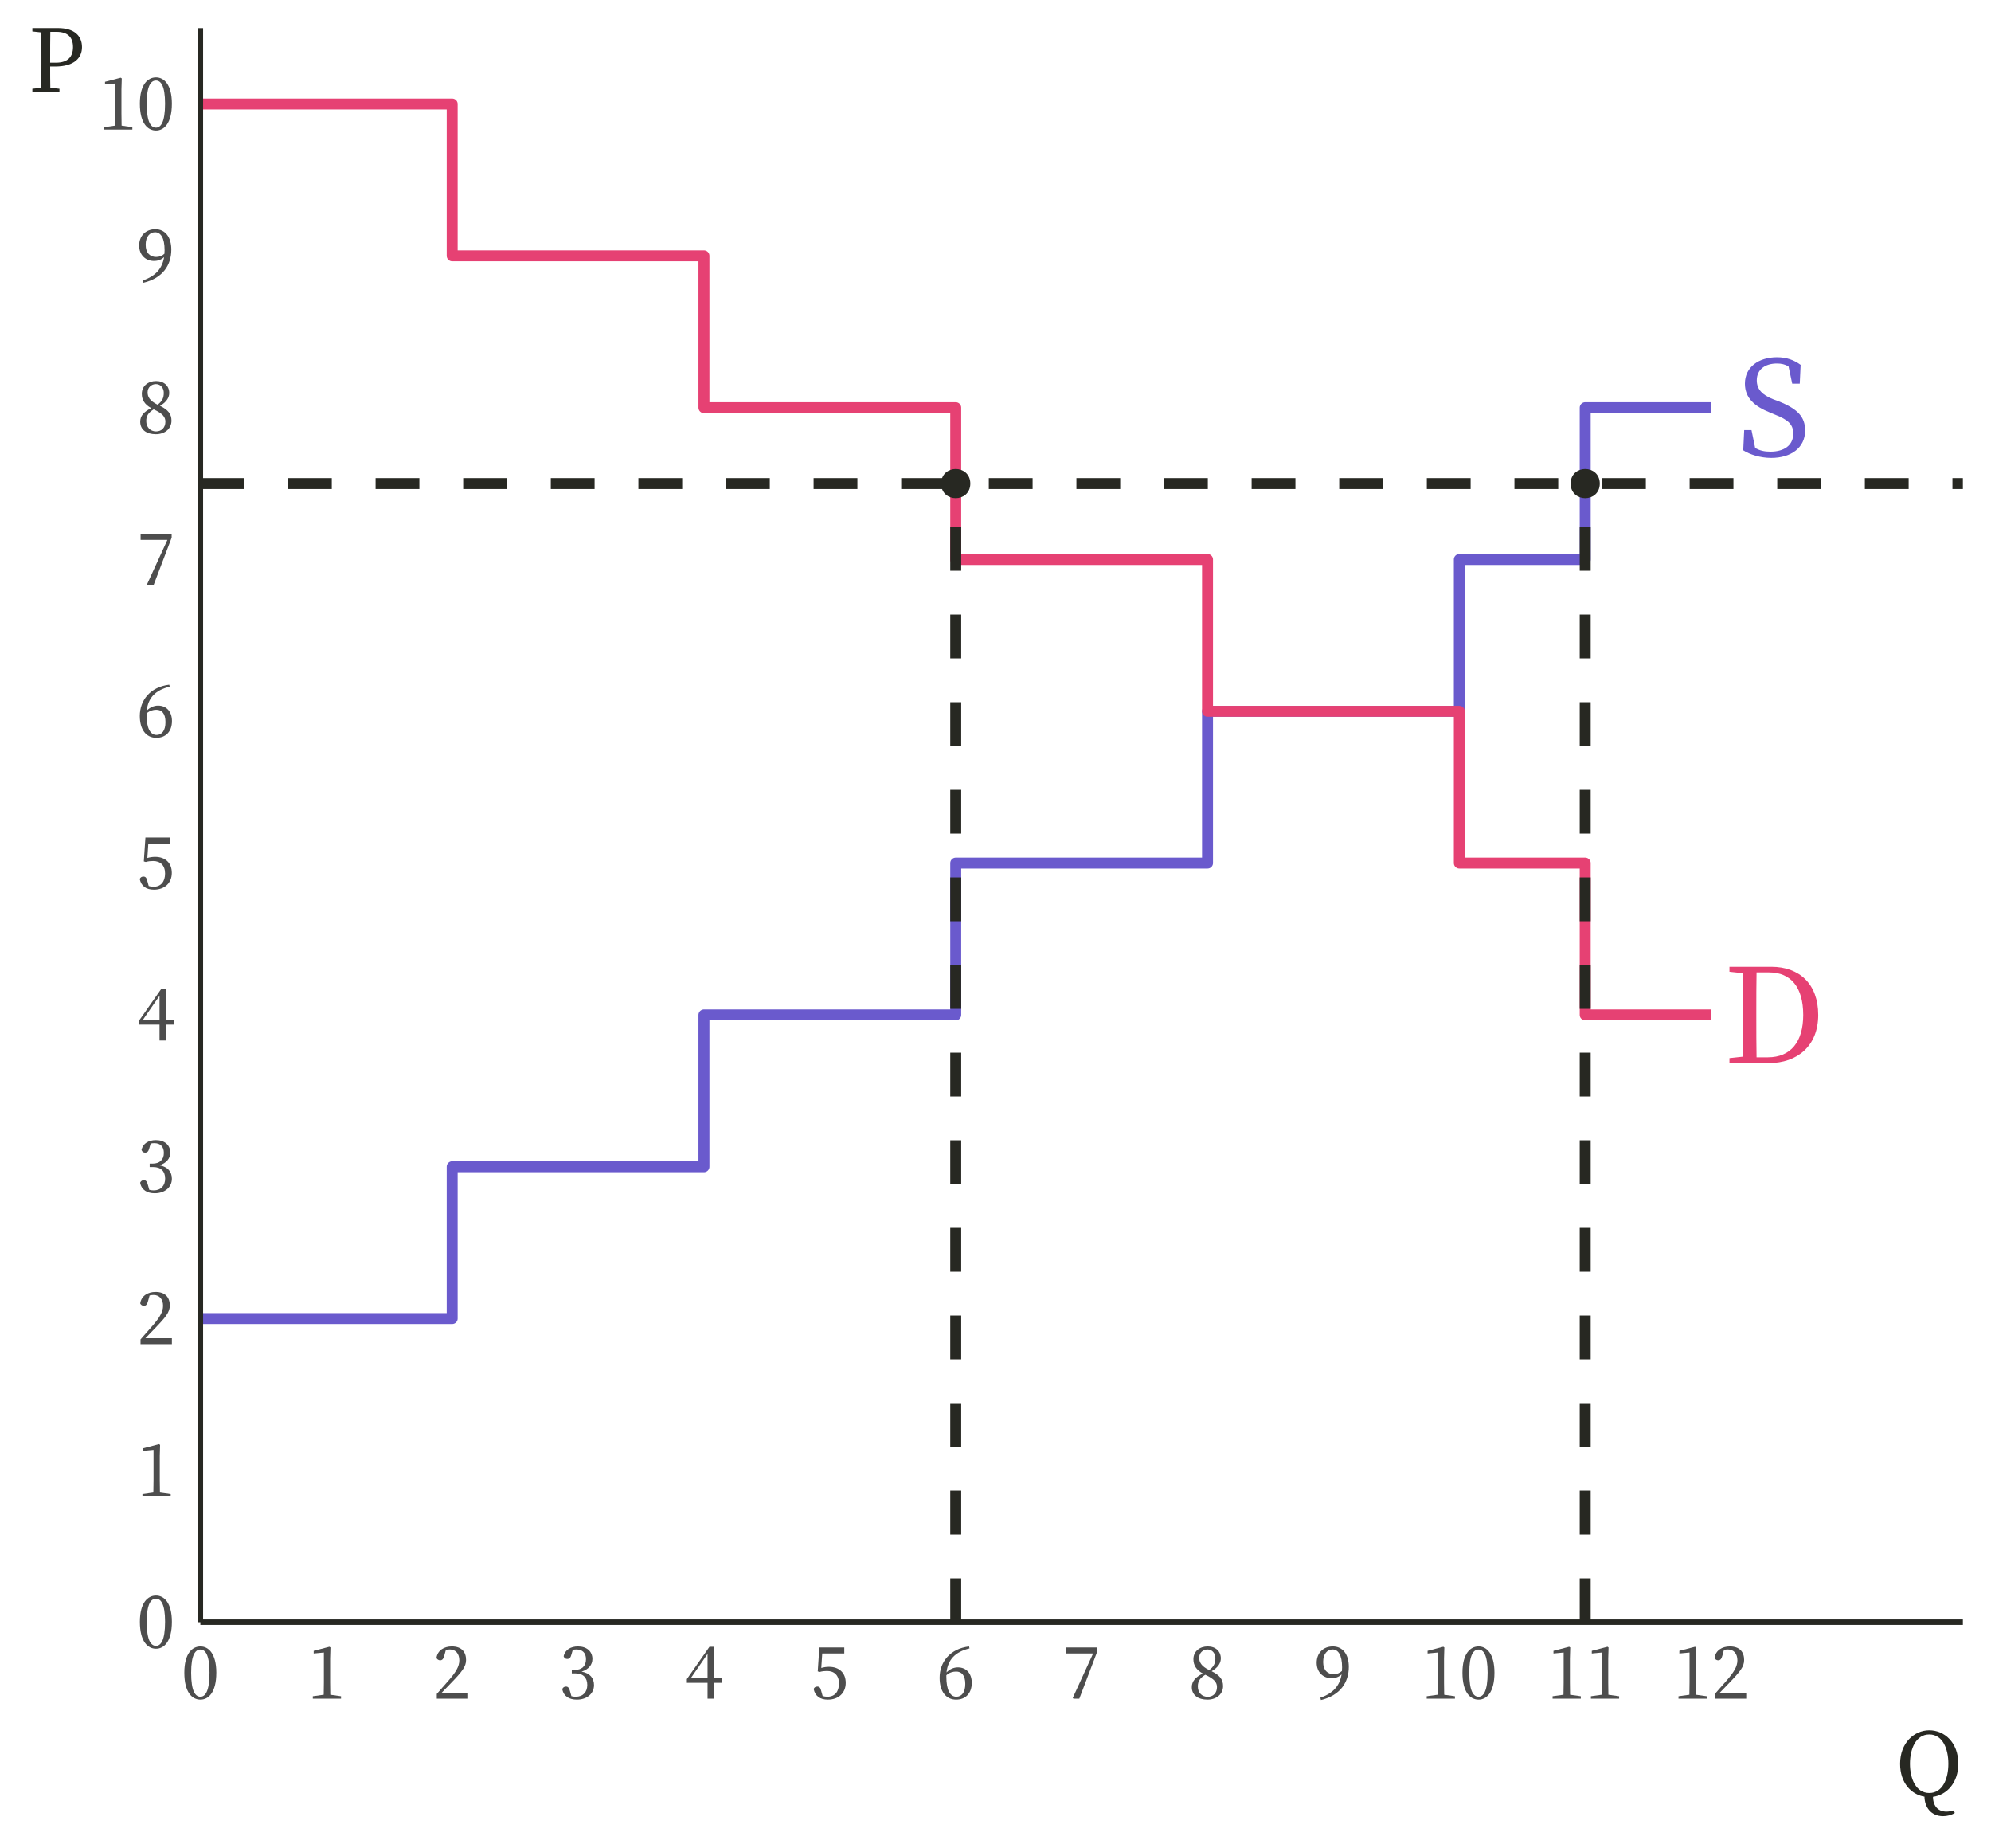
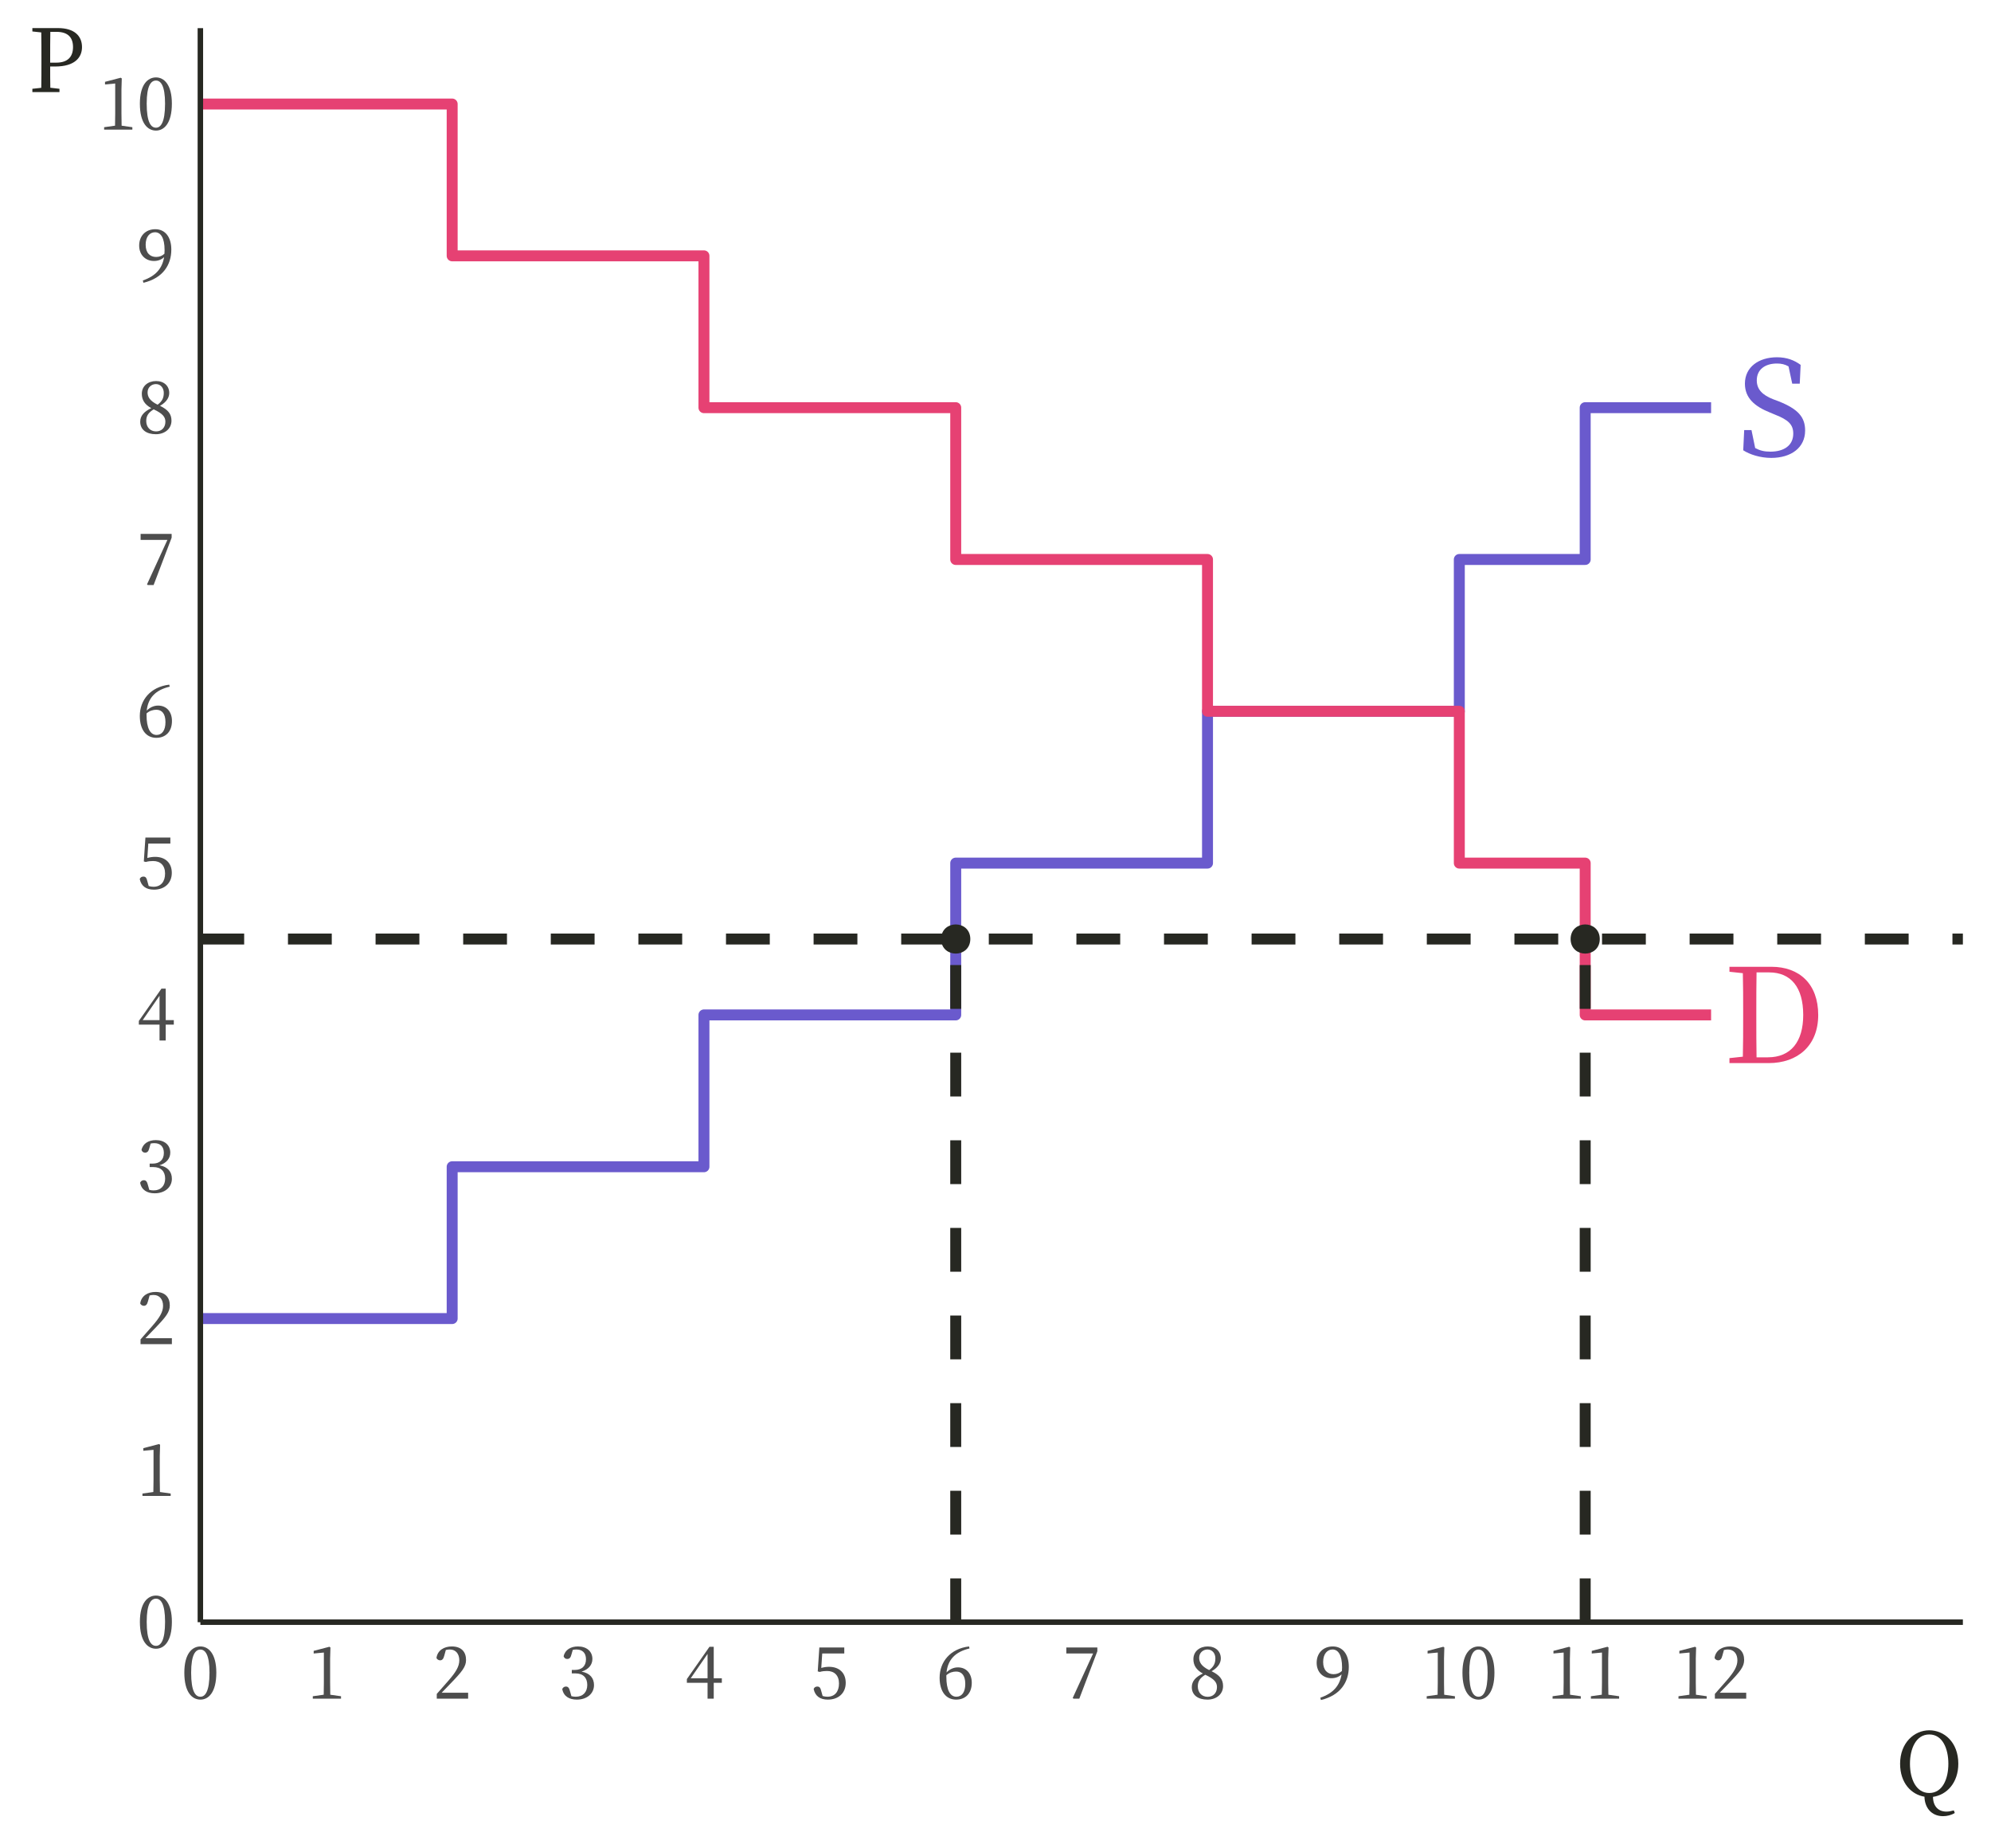
<svg xmlns="http://www.w3.org/2000/svg" xmlns:xlink="http://www.w3.org/1999/xlink" width="388pt" height="360pt" viewBox="0 0 388 360" version="1.1">
  <defs>
    <g>
      <symbol overflow="visible" id="glyph0-0">
        <path style="stroke:none;" d="M 2.562 3.078 L 23.047 3.078 L 23.047 -22.531 L 2.562 -22.531 Z M 12.812 -10.781 L 4.656 -21.25 L 20.953 -21.25 Z M 13.625 -9.734 L 21.766 -20.203 L 21.766 0.75 Z M 4.656 1.797 L 12.812 -8.688 L 20.953 1.797 Z M 3.844 -20.203 L 11.984 -9.734 L 3.844 0.75 Z M 3.844 -20.203 " />
      </symbol>
      <symbol overflow="visible" id="glyph0-1">
        <path style="stroke:none;" d="M 7.016 -11.031 C 5 -11.828 3.844 -12.906 3.844 -14.703 C 3.844 -16.844 5.5 -17.984 7.766 -17.984 C 8.625 -17.984 9.328 -17.828 10.031 -17.422 L 10.75 -14.062 L 12.219 -14.062 L 12.391 -17.719 C 11.172 -18.625 9.688 -19.203 7.781 -19.203 C 4.25 -19.203 1.531 -17.312 1.531 -14.062 C 1.531 -11.25 3.453 -9.625 6.375 -8.453 L 7.422 -8.016 C 9.938 -7.016 10.953 -6.141 10.953 -4.328 C 10.953 -2.047 9.188 -0.812 6.484 -0.812 C 5.281 -0.812 4.438 -1.031 3.531 -1.516 L 2.812 -5.016 L 1.391 -5.016 L 1.203 -1.078 C 2.484 -0.25 4.531 0.406 6.656 0.406 C 10.547 0.406 13.266 -1.594 13.266 -4.922 C 13.266 -7.562 11.875 -9.109 8.141 -10.609 Z M 7.016 -11.031 " />
      </symbol>
      <symbol overflow="visible" id="glyph0-2">
        <path style="stroke:none;" d="M 6.531 -1.125 C 6.484 -3.656 6.484 -6.219 6.484 -9.062 L 6.484 -10.031 C 6.484 -12.625 6.484 -15.188 6.531 -17.672 L 8.969 -17.672 C 13.219 -17.672 15.625 -14.781 15.625 -9.375 C 15.625 -4.172 13.219 -1.125 8.734 -1.125 Z M 1.25 -18.766 L 1.25 -17.797 L 3.859 -17.516 C 3.922 -15.062 3.922 -12.547 3.922 -10.031 L 3.922 -9.062 C 3.922 -6.219 3.922 -3.719 3.859 -1.25 L 1.25 -0.969 L 1.25 0 L 8.906 0 C 14.5 0 18.547 -3.359 18.547 -9.375 C 18.547 -15.422 14.875 -18.766 9.422 -18.766 Z M 1.25 -18.766 " />
      </symbol>
      <symbol overflow="visible" id="glyph1-0">
        <path style="stroke:none;" d="M 1.359 1.625 L 12.234 1.625 L 12.234 -11.969 L 1.359 -11.969 Z M 6.797 -5.719 L 2.469 -11.281 L 11.125 -11.281 Z M 7.234 -5.172 L 11.547 -10.719 L 11.547 0.391 Z M 2.469 0.953 L 6.797 -4.609 L 11.125 0.953 Z M 2.031 -10.719 L 6.359 -5.172 L 2.031 0.391 Z M 2.031 -10.719 " />
      </symbol>
      <symbol overflow="visible" id="glyph1-1">
        <path style="stroke:none;" d="M 1.938 -5.062 C 1.938 -8.625 2.797 -9.562 3.75 -9.562 C 4.656 -9.562 5.516 -8.625 5.516 -5.062 C 5.516 -1.359 4.656 -0.375 3.75 -0.375 C 2.797 -0.375 1.938 -1.344 1.938 -5.062 Z M 3.75 -10.172 C 2.141 -10.172 0.609 -8.781 0.609 -5.062 C 0.609 -1.203 2.141 0.188 3.75 0.188 C 5.312 0.188 6.844 -1.203 6.844 -5.062 C 6.844 -8.781 5.312 -10.172 3.75 -10.172 Z M 3.75 -10.172 " />
      </symbol>
      <symbol overflow="visible" id="glyph1-2">
        <path style="stroke:none;" d="M 4.516 -0.766 C 4.5 -1.547 4.484 -2.359 4.484 -3.141 L 4.484 -7.812 L 4.547 -9.969 L 4.344 -10.109 L 1.281 -9.312 L 1.281 -8.797 L 3.266 -8.984 L 3.266 -3.141 C 3.266 -2.359 3.25 -1.547 3.234 -0.766 L 1.109 -0.469 L 1.109 0 L 6.609 0 L 6.609 -0.469 Z M 4.516 -0.766 " />
      </symbol>
      <symbol overflow="visible" id="glyph1-3">
        <path style="stroke:none;" d="M 1.688 -1.156 C 2.375 -1.859 3.047 -2.562 3.438 -2.969 C 5.672 -5.281 6.438 -6.234 6.438 -7.531 C 6.438 -9.078 5.578 -10.172 3.656 -10.172 C 2.172 -10.172 0.875 -9.422 0.672 -7.922 C 0.812 -7.641 1.078 -7.469 1.391 -7.469 C 1.766 -7.469 2.031 -7.703 2.203 -8.406 L 2.5 -9.484 C 2.812 -9.562 3.078 -9.578 3.297 -9.578 C 4.422 -9.578 5.125 -8.734 5.125 -7.469 C 5.125 -6.266 4.438 -5.141 2.984 -3.484 C 2.344 -2.734 1.547 -1.828 0.734 -0.922 L 0.734 0 L 6.844 0 L 6.844 -1.156 Z M 1.688 -1.156 " />
      </symbol>
      <symbol overflow="visible" id="glyph1-4">
        <path style="stroke:none;" d="M 2.703 -9.5 C 2.984 -9.562 3.219 -9.578 3.422 -9.578 C 4.594 -9.578 5.281 -8.906 5.281 -7.672 C 5.281 -6.328 4.438 -5.594 3.094 -5.594 L 2.516 -5.594 L 2.516 -4.922 L 3.219 -4.922 C 4.75 -4.922 5.531 -4.047 5.531 -2.672 C 5.531 -1.312 4.719 -0.375 3.297 -0.375 C 3.016 -0.375 2.734 -0.406 2.438 -0.484 L 2.188 -1.375 C 2.016 -2.047 1.828 -2.359 1.375 -2.359 C 1.062 -2.359 0.812 -2.203 0.656 -1.875 C 0.922 -0.438 2.031 0.188 3.5 0.188 C 5.484 0.188 6.844 -1 6.844 -2.641 C 6.844 -3.969 6.078 -4.969 4.422 -5.266 C 5.781 -5.688 6.531 -6.594 6.531 -7.734 C 6.531 -9.188 5.438 -10.172 3.719 -10.172 C 2.344 -10.172 1.203 -9.547 0.922 -8.25 C 1.062 -7.875 1.312 -7.734 1.625 -7.734 C 2.094 -7.734 2.297 -8.016 2.453 -8.625 Z M 2.703 -9.5 " />
      </symbol>
      <symbol overflow="visible" id="glyph1-5">
        <path style="stroke:none;" d="M 1.156 -3.969 L 4.438 -8.719 L 4.438 -3.969 Z M 7.219 -3.969 L 5.641 -3.969 L 5.641 -10.109 L 4.812 -10.109 L 0.406 -3.812 L 0.406 -3.094 L 4.438 -3.094 L 4.438 0 L 5.641 0 L 5.641 -3.094 L 7.219 -3.094 Z M 7.219 -3.969 " />
      </symbol>
      <symbol overflow="visible" id="glyph1-6">
        <path style="stroke:none;" d="M 2.25 -8.797 L 6.547 -8.797 L 6.547 -9.969 L 1.688 -9.969 L 1.375 -5.312 L 1.75 -5.203 C 2.234 -5.344 2.719 -5.391 3.188 -5.391 C 4.609 -5.391 5.516 -4.531 5.516 -2.953 C 5.516 -1.391 4.719 -0.375 3.266 -0.375 C 2.938 -0.375 2.641 -0.422 2.328 -0.516 L 2.078 -1.406 C 1.906 -2.141 1.719 -2.359 1.281 -2.359 C 0.953 -2.359 0.688 -2.188 0.578 -1.875 C 0.875 -0.5 1.828 0.188 3.344 0.188 C 5.453 0.188 6.828 -1.125 6.828 -3.078 C 6.828 -5.078 5.5 -6.203 3.578 -6.203 C 3.031 -6.203 2.562 -6.125 2.062 -5.984 Z M 2.25 -8.797 " />
      </symbol>
      <symbol overflow="visible" id="glyph1-7">
        <path style="stroke:none;" d="M 1.906 -4.562 C 2.484 -5.094 3.188 -5.281 3.812 -5.281 C 4.875 -5.281 5.594 -4.547 5.594 -2.875 C 5.594 -1.203 4.875 -0.375 3.859 -0.375 C 2.641 -0.375 1.906 -1.688 1.906 -4.266 Z M 6.328 -10.172 C 2.656 -9.734 0.594 -7.156 0.594 -4.078 C 0.594 -1.406 1.828 0.188 3.812 0.188 C 5.609 0.188 6.859 -1 6.859 -3.094 C 6.859 -4.922 5.781 -6.094 4.156 -6.094 C 3.344 -6.094 2.562 -5.75 1.938 -5.109 C 2.203 -7.547 3.578 -9.109 6.422 -9.781 Z M 6.328 -10.172 " />
      </symbol>
      <symbol overflow="visible" id="glyph1-8">
        <path style="stroke:none;" d="M 0.75 -9.969 L 0.75 -8.797 L 5.969 -8.797 L 2 -0.141 L 2.141 0 L 3.281 0 L 6.797 -9.234 L 6.797 -9.969 Z M 0.75 -9.969 " />
      </symbol>
      <symbol overflow="visible" id="glyph1-9">
        <path style="stroke:none;" d="M 3.766 -0.359 C 2.625 -0.359 1.844 -1.188 1.844 -2.391 C 1.844 -3.438 2.312 -4.047 3.297 -4.656 C 5.047 -3.844 5.578 -3.172 5.578 -2.25 C 5.578 -1.125 4.859 -0.359 3.766 -0.359 Z M 2.109 -7.969 C 2.109 -8.953 2.875 -9.578 3.734 -9.578 C 4.703 -9.578 5.266 -8.766 5.266 -7.875 C 5.266 -6.875 4.953 -6.234 4.062 -5.562 C 2.5 -6.328 2.109 -7.125 2.109 -7.969 Z M 4.531 -5.344 C 5.906 -6.125 6.328 -7.062 6.328 -7.844 C 6.328 -9.188 5.344 -10.172 3.766 -10.172 C 2.219 -10.172 0.984 -9.219 0.984 -7.688 C 0.984 -6.531 1.516 -5.609 2.828 -4.891 C 1.406 -4.219 0.672 -3.391 0.672 -2.25 C 0.672 -0.672 1.906 0.188 3.719 0.188 C 5.484 0.188 6.766 -0.891 6.766 -2.453 C 6.766 -3.781 6.062 -4.594 4.531 -5.344 Z M 4.531 -5.344 " />
      </symbol>
      <symbol overflow="visible" id="glyph1-10">
        <path style="stroke:none;" d="M 3.766 -4.766 C 2.625 -4.766 1.734 -5.516 1.734 -7.141 C 1.734 -8.75 2.562 -9.578 3.562 -9.578 C 4.656 -9.578 5.422 -8.516 5.422 -6.094 C 5.422 -5.844 5.406 -5.609 5.391 -5.391 C 4.938 -4.969 4.406 -4.766 3.766 -4.766 Z M 1.297 0.266 C 5.109 -0.641 6.734 -3.234 6.734 -6.203 C 6.734 -8.625 5.547 -10.172 3.609 -10.172 C 1.766 -10.172 0.469 -8.906 0.469 -6.984 C 0.469 -5.125 1.75 -3.984 3.344 -3.984 C 4.141 -3.984 4.812 -4.234 5.328 -4.734 C 4.969 -2.562 3.734 -1.062 1.188 -0.188 Z M 1.297 0.266 " />
      </symbol>
      <symbol overflow="visible" id="glyph2-0">
        <path style="stroke:none;" d="M 1.703 2.047 L 15.297 2.047 L 15.297 -14.953 L 1.703 -14.953 Z M 8.5 -7.156 L 3.094 -14.109 L 13.906 -14.109 Z M 9.047 -6.453 L 14.453 -13.406 L 14.453 0.5 Z M 3.094 1.188 L 8.5 -5.766 L 13.906 1.188 Z M 2.547 -13.406 L 7.953 -6.453 L 2.547 0.5 Z M 2.547 -13.406 " />
      </symbol>
      <symbol overflow="visible" id="glyph2-1">
        <path style="stroke:none;" d="M 2.828 -6.234 C 2.828 -9.156 4 -11.938 6.594 -11.938 C 9.188 -11.938 10.312 -9.156 10.312 -6.234 C 10.312 -3.297 9.188 -0.531 6.594 -0.531 C 4 -0.531 2.828 -3.297 2.828 -6.234 Z M 11.375 2.859 C 10.797 3.016 10.359 3.094 9.938 3.094 C 8.344 3.094 7.344 2.062 7.312 0.219 C 9.969 -0.141 12.25 -2.484 12.25 -6.234 C 12.25 -10.438 9.484 -12.75 6.594 -12.75 C 3.672 -12.75 0.906 -10.312 0.906 -6.234 C 0.906 -2.469 3.094 -0.234 5.656 0.188 C 5.688 2.234 6.938 3.984 9.281 3.984 C 10.047 3.984 10.906 3.781 11.562 3.359 Z M 11.375 2.859 " />
      </symbol>
      <symbol overflow="visible" id="glyph2-2">
        <path style="stroke:none;" d="M 5.531 -11.734 C 7.75 -11.734 8.75 -10.656 8.75 -8.766 C 8.75 -6.969 7.812 -5.734 5.484 -5.734 L 4.297 -5.734 L 4.297 -6.688 C 4.297 -8.375 4.297 -10.078 4.328 -11.734 Z M 5.281 -4.984 C 9.047 -4.984 10.5 -6.703 10.5 -8.766 C 10.5 -10.984 8.953 -12.469 5.828 -12.469 L 0.828 -12.469 L 0.828 -11.812 L 2.562 -11.625 C 2.594 -10 2.594 -8.344 2.594 -6.688 L 2.594 -5.766 C 2.594 -4.094 2.594 -2.469 2.562 -0.828 L 0.828 -0.641 L 0.828 0 L 6.109 0 L 6.109 -0.641 L 4.328 -0.844 C 4.297 -2.266 4.297 -3.609 4.297 -4.984 Z M 5.281 -4.984 " />
      </symbol>
    </g>
    <clipPath id="clip1">
      <path d="M 39.047 78 L 335 78 L 335 258 L 39.047 258 Z M 39.047 78 " />
    </clipPath>
    <clipPath id="clip2">
      <path d="M 39.047 19 L 335 19 L 335 199 L 39.047 199 Z M 39.047 19 " />
    </clipPath>
    <clipPath id="clip3">
-       <path d="M 39.047 93 L 382.52 93 L 382.52 96 L 39.047 96 Z M 39.047 93 " />
+       <path d="M 39.047 181 L 382.52 181 L 382.52 185 L 39.047 185 Z M 39.047 181 " />
    </clipPath>
    <clipPath id="clip4">
-       <path d="M 185 93 L 188 93 L 188 316.066 L 185 316.066 Z M 185 93 " />
+       <path d="M 185 181 L 188 181 L 188 316.066 L 185 316.066 Z M 185 181 " />
    </clipPath>
    <clipPath id="clip5">
-       <path d="M 307 93 L 310 93 L 310 316.066 L 307 316.066 Z M 307 93 " />
+       <path d="M 307 181 L 310 181 L 310 316.066 L 307 316.066 Z M 307 181 " />
    </clipPath>
  </defs>
-   <g id="surface219">
+   <g id="surface5269">
    <rect x="0" y="0" width="388" height="360" style="fill:rgb(100%,100%,100%);fill-opacity:1;stroke:none;" />
    <g clip-path="url(#clip1)" clip-rule="nonzero">
      <path style="fill:none;stroke-width:2.134;stroke-linecap:butt;stroke-linejoin:round;stroke:rgb(41.569%,35.294%,80.392%);stroke-opacity:1;stroke-miterlimit:10;" d="M 39.047 256.906 L 88.117 256.906 L 88.117 227.328 L 137.184 227.328 L 137.184 197.746 L 186.25 197.746 L 186.25 168.168 L 235.316 168.168 L 235.316 138.586 L 284.387 138.586 L 284.387 109.008 L 308.918 109.008 L 308.918 79.43 L 333.453 79.43 " />
    </g>
    <g style="fill:rgb(41.569%,35.294%,80.392%);fill-opacity:1;">
      <use xlink:href="#glyph0-1" x="338.512" y="88.812" />
    </g>
    <g clip-path="url(#clip2)" clip-rule="nonzero">
      <path style="fill:none;stroke-width:2.134;stroke-linecap:butt;stroke-linejoin:round;stroke:rgb(90.196%,25.49%,45.098%);stroke-opacity:1;stroke-miterlimit:10;" d="M 39.047 20.27 L 88.117 20.27 L 88.117 49.848 L 137.184 49.848 L 137.184 79.43 L 186.25 79.43 L 186.25 109.008 L 235.316 109.008 L 235.316 138.586 L 284.387 138.586 L 284.387 168.168 L 308.918 168.168 L 308.918 197.746 L 333.453 197.746 " />
    </g>
    <g style="fill:rgb(90.196%,25.49%,45.098%);fill-opacity:1;">
      <use xlink:href="#glyph0-2" x="335.781" y="207.133" />
    </g>
    <g clip-path="url(#clip3)" clip-rule="nonzero">
-       <path style="fill:none;stroke-width:2.134;stroke-linecap:butt;stroke-linejoin:round;stroke:rgb(15.294%,15.686%,13.333%);stroke-opacity:1;stroke-dasharray:8.536,8.536;stroke-miterlimit:10;" d="M 39.047 94.219 L 382.52 94.219 " />
+       <path style="fill:none;stroke-width:2.134;stroke-linecap:butt;stroke-linejoin:round;stroke:rgb(15.294%,15.686%,13.333%);stroke-opacity:1;stroke-dasharray:8.536,8.536;stroke-miterlimit:10;" d="M 39.047 182.957 L 382.52 182.957 " />
    </g>
-     <path style="fill-rule:nonzero;fill:rgb(15.294%,15.686%,13.333%);fill-opacity:1;stroke-width:0.709;stroke-linecap:round;stroke-linejoin:round;stroke:rgb(15.294%,15.686%,13.333%);stroke-opacity:1;stroke-miterlimit:10;" d="M 311.406 94.219 C 311.406 97.535 306.43 97.535 306.43 94.219 C 306.43 90.902 311.406 90.902 311.406 94.219 " />
-     <path style="fill-rule:nonzero;fill:rgb(15.294%,15.686%,13.333%);fill-opacity:1;stroke-width:0.709;stroke-linecap:round;stroke-linejoin:round;stroke:rgb(15.294%,15.686%,13.333%);stroke-opacity:1;stroke-miterlimit:10;" d="M 188.738 94.219 C 188.738 97.535 183.762 97.535 183.762 94.219 C 183.762 90.902 188.738 90.902 188.738 94.219 " />
+     <path style="fill-rule:nonzero;fill:rgb(15.294%,15.686%,13.333%);fill-opacity:1;stroke-width:0.709;stroke-linecap:round;stroke-linejoin:round;stroke:rgb(15.294%,15.686%,13.333%);stroke-opacity:1;stroke-miterlimit:10;" d="M 311.406 182.957 C 311.406 186.273 306.43 186.273 306.43 182.957 C 306.43 179.641 311.406 179.641 311.406 182.957 " />
+     <path style="fill-rule:nonzero;fill:rgb(15.294%,15.686%,13.333%);fill-opacity:1;stroke-width:0.709;stroke-linecap:round;stroke-linejoin:round;stroke:rgb(15.294%,15.686%,13.333%);stroke-opacity:1;stroke-miterlimit:10;" d="M 188.738 182.957 C 188.738 186.273 183.762 186.273 183.762 182.957 C 183.762 179.641 188.738 179.641 188.738 182.957 " />
    <g clip-path="url(#clip4)" clip-rule="nonzero">
-       <path style="fill:none;stroke-width:2.134;stroke-linecap:butt;stroke-linejoin:round;stroke:rgb(15.294%,15.686%,13.333%);stroke-opacity:1;stroke-dasharray:8.536,8.536;stroke-miterlimit:10;" d="M 186.25 316.066 L 186.25 94.219 " />
+       <path style="fill:none;stroke-width:2.134;stroke-linecap:butt;stroke-linejoin:round;stroke:rgb(15.294%,15.686%,13.333%);stroke-opacity:1;stroke-dasharray:8.536,8.536;stroke-miterlimit:10;" d="M 186.25 316.066 L 186.25 182.957 " />
    </g>
    <g clip-path="url(#clip5)" clip-rule="nonzero">
-       <path style="fill:none;stroke-width:2.134;stroke-linecap:butt;stroke-linejoin:round;stroke:rgb(15.294%,15.686%,13.333%);stroke-opacity:1;stroke-dasharray:8.536,8.536;stroke-miterlimit:10;" d="M 308.918 316.066 L 308.918 94.219 " />
+       <path style="fill:none;stroke-width:2.134;stroke-linecap:butt;stroke-linejoin:round;stroke:rgb(15.294%,15.686%,13.333%);stroke-opacity:1;stroke-dasharray:8.536,8.536;stroke-miterlimit:10;" d="M 308.918 316.066 L 308.918 182.957 " />
    </g>
    <path style="fill:none;stroke-width:1.067;stroke-linecap:butt;stroke-linejoin:round;stroke:rgb(15.294%,15.686%,13.333%);stroke-opacity:1;stroke-miterlimit:10;" d="M 39.047 316.066 L 39.047 5.48 " />
    <g style="fill:rgb(30.196%,30.196%,30.196%);fill-opacity:1;">
      <use xlink:href="#glyph1-1" x="26.652" y="321.051" />
    </g>
    <g style="fill:rgb(30.196%,30.196%,30.196%);fill-opacity:1;">
      <use xlink:href="#glyph1-2" x="26.652" y="291.469" />
    </g>
    <g style="fill:rgb(30.196%,30.196%,30.196%);fill-opacity:1;">
      <use xlink:href="#glyph1-3" x="26.652" y="261.891" />
    </g>
    <g style="fill:rgb(30.196%,30.196%,30.196%);fill-opacity:1;">
      <use xlink:href="#glyph1-4" x="26.652" y="232.312" />
    </g>
    <g style="fill:rgb(30.196%,30.196%,30.196%);fill-opacity:1;">
      <use xlink:href="#glyph1-5" x="26.652" y="202.73" />
    </g>
    <g style="fill:rgb(30.196%,30.196%,30.196%);fill-opacity:1;">
      <use xlink:href="#glyph1-6" x="26.652" y="173.152" />
    </g>
    <g style="fill:rgb(30.196%,30.196%,30.196%);fill-opacity:1;">
      <use xlink:href="#glyph1-7" x="26.652" y="143.57" />
    </g>
    <g style="fill:rgb(30.196%,30.196%,30.196%);fill-opacity:1;">
      <use xlink:href="#glyph1-8" x="26.652" y="113.992" />
    </g>
    <g style="fill:rgb(30.196%,30.196%,30.196%);fill-opacity:1;">
      <use xlink:href="#glyph1-9" x="26.652" y="84.414" />
    </g>
    <g style="fill:rgb(30.196%,30.196%,30.196%);fill-opacity:1;">
      <use xlink:href="#glyph1-10" x="26.652" y="54.832" />
    </g>
    <g style="fill:rgb(30.196%,30.196%,30.196%);fill-opacity:1;">
      <use xlink:href="#glyph1-2" x="19.184" y="25.254" />
      <use xlink:href="#glyph1-1" x="26.65" y="25.254" />
    </g>
    <path style="fill:none;stroke-width:1.067;stroke-linecap:butt;stroke-linejoin:round;stroke:rgb(15.294%,15.686%,13.333%);stroke-opacity:1;stroke-miterlimit:10;" d="M 39.047 316.066 L 382.52 316.066 " />
    <g style="fill:rgb(30.196%,30.196%,30.196%);fill-opacity:1;">
      <use xlink:href="#glyph1-1" x="35.312" y="330.965" />
    </g>
    <g style="fill:rgb(30.196%,30.196%,30.196%);fill-opacity:1;">
      <use xlink:href="#glyph1-2" x="59.848" y="330.965" />
    </g>
    <g style="fill:rgb(30.196%,30.196%,30.196%);fill-opacity:1;">
      <use xlink:href="#glyph1-3" x="84.383" y="330.965" />
    </g>
    <g style="fill:rgb(30.196%,30.196%,30.196%);fill-opacity:1;">
      <use xlink:href="#glyph1-4" x="108.914" y="330.965" />
    </g>
    <g style="fill:rgb(30.196%,30.196%,30.196%);fill-opacity:1;">
      <use xlink:href="#glyph1-5" x="133.449" y="330.965" />
    </g>
    <g style="fill:rgb(30.196%,30.196%,30.196%);fill-opacity:1;">
      <use xlink:href="#glyph1-6" x="157.984" y="330.965" />
    </g>
    <g style="fill:rgb(30.196%,30.196%,30.196%);fill-opacity:1;">
      <use xlink:href="#glyph1-7" x="182.516" y="330.965" />
    </g>
    <g style="fill:rgb(30.196%,30.196%,30.196%);fill-opacity:1;">
      <use xlink:href="#glyph1-8" x="207.051" y="330.965" />
    </g>
    <g style="fill:rgb(30.196%,30.196%,30.196%);fill-opacity:1;">
      <use xlink:href="#glyph1-9" x="231.582" y="330.965" />
    </g>
    <g style="fill:rgb(30.196%,30.196%,30.196%);fill-opacity:1;">
      <use xlink:href="#glyph1-10" x="256.117" y="330.965" />
    </g>
    <g style="fill:rgb(30.196%,30.196%,30.196%);fill-opacity:1;">
      <use xlink:href="#glyph1-2" x="276.922" y="330.965" />
      <use xlink:href="#glyph1-1" x="284.388" y="330.965" />
    </g>
    <g style="fill:rgb(30.196%,30.196%,30.196%);fill-opacity:1;">
      <use xlink:href="#glyph1-2" x="301.453" y="330.965" />
      <use xlink:href="#glyph1-2" x="308.92" y="330.965" />
    </g>
    <g style="fill:rgb(30.196%,30.196%,30.196%);fill-opacity:1;">
      <use xlink:href="#glyph1-2" x="325.988" y="330.965" />
      <use xlink:href="#glyph1-3" x="333.455" y="330.965" />
    </g>
    <g style="fill:rgb(15.294%,15.686%,13.333%);fill-opacity:1;">
      <use xlink:href="#glyph2-1" x="369.379" y="349.879" />
    </g>
    <g style="fill:rgb(15.294%,15.686%,13.333%);fill-opacity:1;">
      <use xlink:href="#glyph2-2" x="5.48" y="17.941" />
    </g>
  </g>
</svg>
